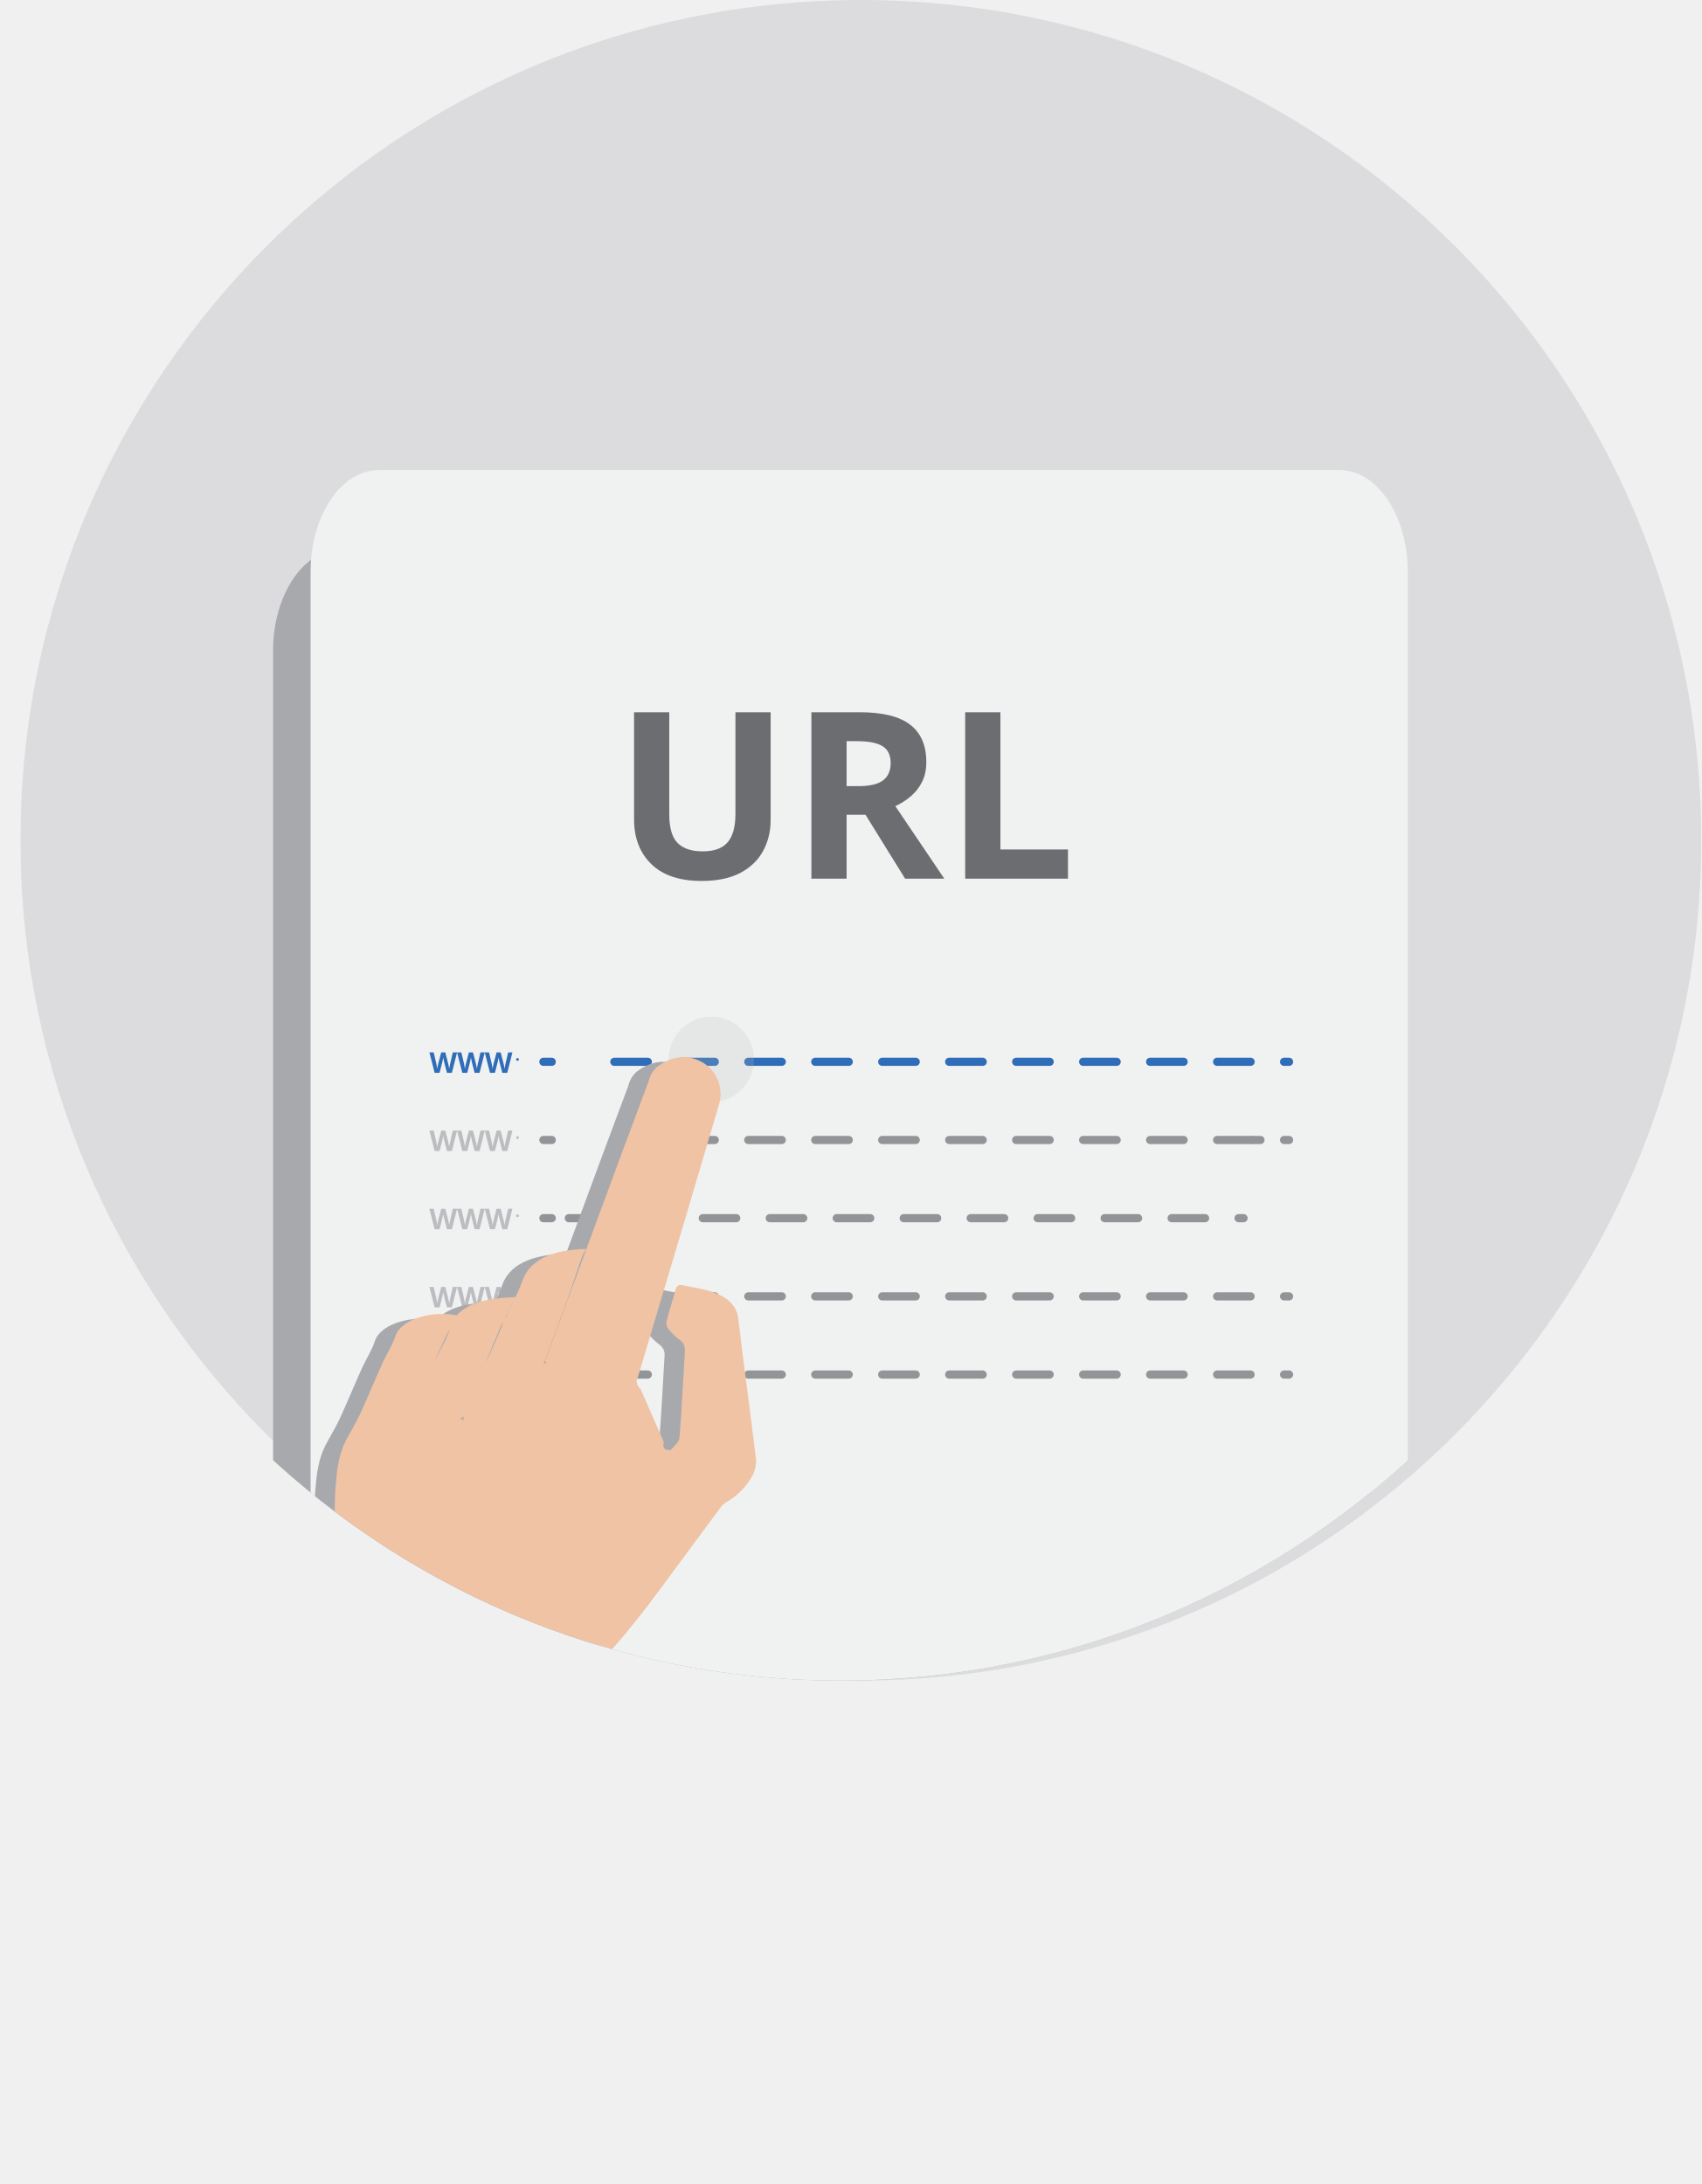
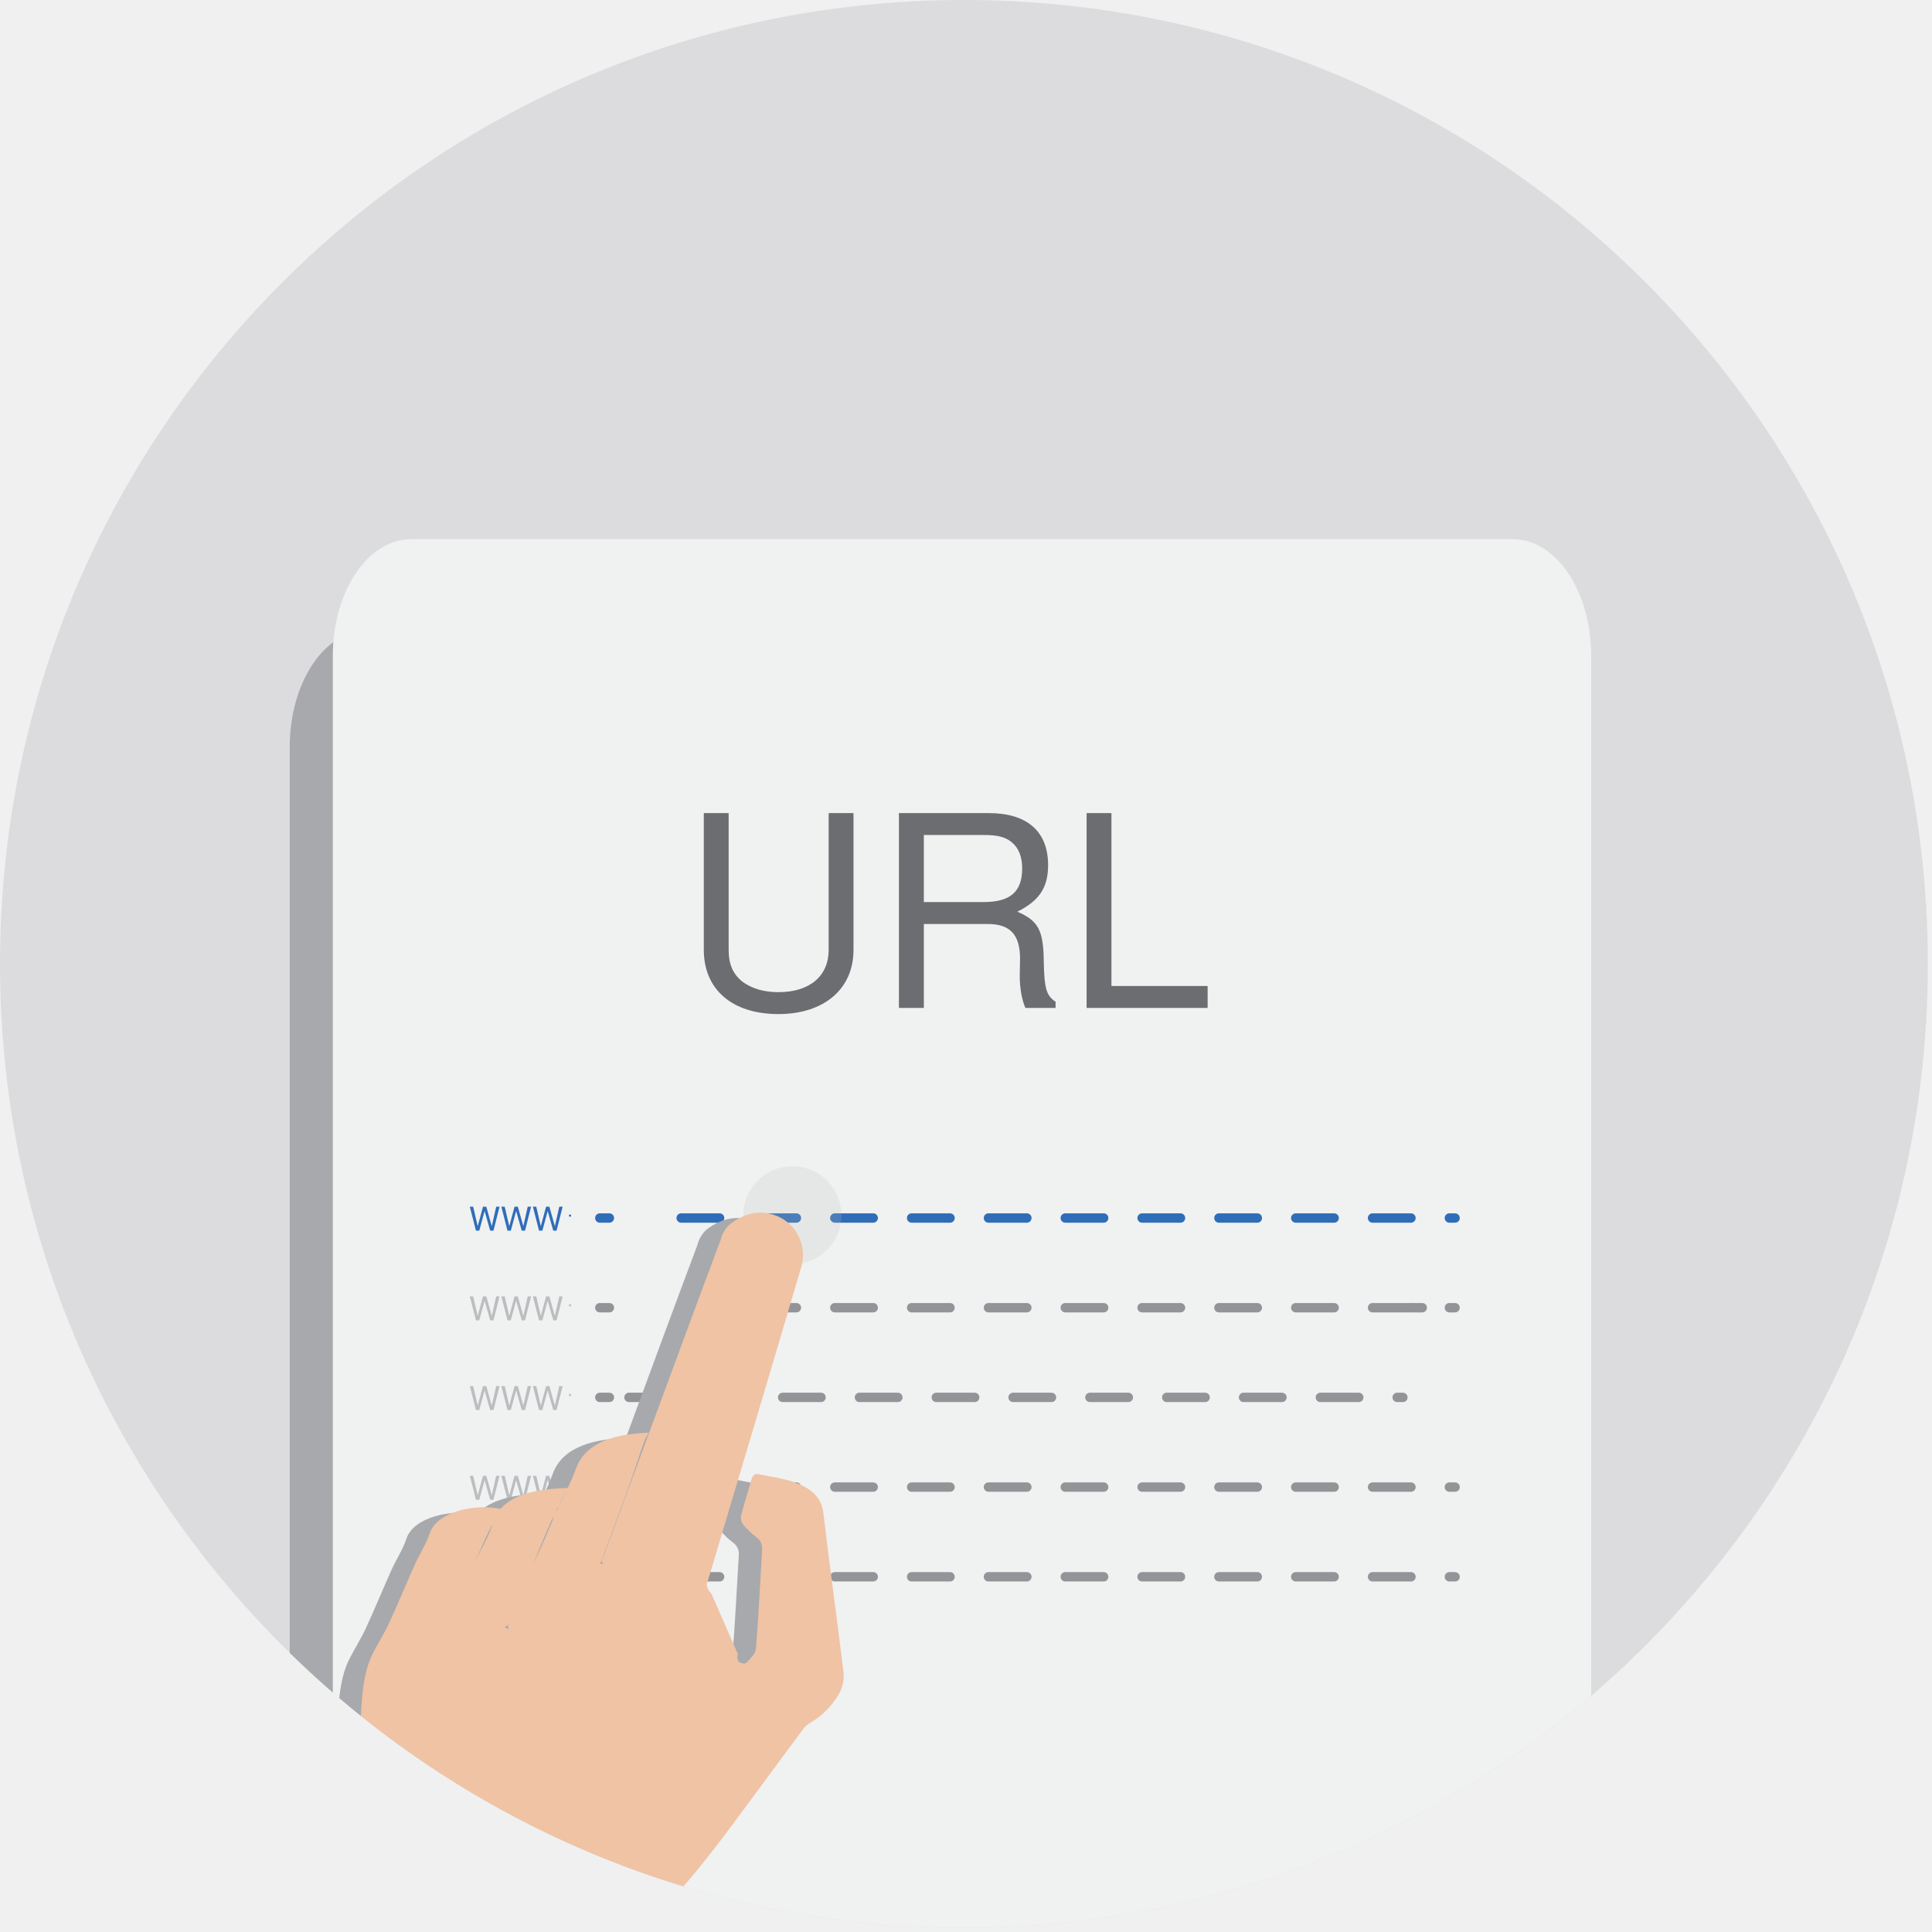
- <svg xmlns="http://www.w3.org/2000/svg" viewBox="0 0 416.112 534.265">
+ <svg xmlns="http://www.w3.org/2000/svg" xmlns:xlink="http://www.w3.org/1999/xlink" width="412px" height="412px" viewBox="0 0 412 412" version="1.1">
  <defs>
-     <style>
-       .cls-1 {
-         fill: #cecfd2;
-       }
- 
-       .cls-10, .cls-2, .cls-9 {
-         fill: #2f6db8;
-       }
- 
-       .cls-11, .cls-12, .cls-15, .cls-16, .cls-17, .cls-3 {
-         fill: none;
-       }
- 
-       .cls-4 {
-         opacity: 0.6;
-         clip-path: url(#clip-path);
-       }
- 
-       .cls-5 {
-         clip-path: url(#clip-path-2);
-       }
- 
-       .cls-6 {
-         fill: #a7a9ac;
-       }
- 
-       .cls-7 {
-         fill: #f0f1f1;
-       }
- 
-       .cls-8 {
-         fill: #6c6d70;
-         font-size: 57px;
-       }
- 
-       .cls-10, .cls-13, .cls-14, .cls-8, .cls-9 {
-         font-family: NotoSansSC-Black, Noto Sans SC;
-         font-weight: 800;
-       }
- 
-       .cls-13, .cls-9 {
-         font-size: 7px;
-       }
- 
-       .cls-10, .cls-14 {
-         font-size: 4px;
-       }
- 
-       .cls-11, .cls-12 {
-         stroke: #2f6db8;
-       }
- 
-       .cls-11, .cls-12, .cls-15, .cls-16, .cls-17 {
-         stroke-linecap: round;
-       }
- 
-       .cls-11, .cls-12, .cls-15, .cls-16 {
-         stroke-width: 2px;
-       }
- 
-       .cls-12, .cls-16 {
-         stroke-dasharray: 8.191 8.191;
-       }
- 
-       .cls-13, .cls-14, .cls-21 {
-         fill: #bbbdc0;
-       }
- 
-       .cls-15, .cls-16, .cls-17 {
-         stroke: #929497;
-       }
- 
-       .cls-17 {
-         stroke-width: 3.267px;
-       }
- 
-       .cls-18 {
-         clip-path: url(#clip-path-3);
-       }
- 
-       .cls-19 {
-         opacity: 0.2;
-       }
- 
-       .cls-20 {
-         clip-path: url(#clip-path-4);
-       }
- 
-       .cls-22 {
-         fill: #efc3a4;
-       }
-     </style>
-     <clipPath id="clip-path">
-       <path id="Path_106" data-name="Path 106" class="cls-1" d="M0-1047.418H411.112v534.265H0Z" transform="translate(0 1047.418)" />
-     </clipPath>
-     <clipPath id="clip-path-2">
-       <path id="Path_126" data-name="Path 126" class="cls-2" d="M205.556-1047.417C92.031-1047.417,0-955.387,0-841.861H0C0-728.335,92.031-636.3,205.556-636.3h0c113.526,0,205.557-92.03,205.557-205.556h0C411.113-955.387,319.082-1047.417,205.556-1047.417Z" transform="translate(0 1047.417)" />
-     </clipPath>
-     <clipPath id="clip-path-3">
-       <path id="Path_128" data-name="Path 128" class="cls-3" d="M0-51H20.911v20.911H0Z" transform="translate(0 50.997)" />
-     </clipPath>
-     <clipPath id="clip-path-4">
-       <rect id="Rectangle_374" data-name="Rectangle 374" class="cls-3" width="20.911" height="20.911" />
-     </clipPath>
+     <path d="M411.112,205.556 C411.112,319.082 319.081,411.112 205.556,411.112 C92.031,411.112 0,319.082 0,205.556 C0,92.03 92.03,0 205.556,0 C319.082,0 411.112,92.031 411.112,205.556" id="path-1" />
  </defs>
-   <g id="Group_36" data-name="Group 36" transform="translate(5 1047.418)">
-     <g id="Group_15" data-name="Group 15" class="cls-4" transform="translate(0 -1047.418)">
-       <g id="Group_14" data-name="Group 14" transform="translate(0 0)">
-         <path id="Path_105" data-name="Path 105" class="cls-1" d="M-394.867-197.434c0,113.526-92.031,205.556-205.556,205.556S-805.979-83.908-805.979-197.434s92.03-205.556,205.556-205.556,205.556,92.031,205.556,205.556" transform="translate(805.979 402.99)" />
+   <g id="Page-1" stroke="none" stroke-width="1" fill="none" fill-rule="evenodd">
+     <g id="screen-4">
+       <g id="Group_15" opacity="0.6" fill="#CECFD2" fill-rule="nonzero">
+         <g id="Group_14">
+           <path d="M411.112,205.556 C411.112,319.082 319.081,411.112 205.556,411.112 C92.031,411.112 0,319.082 0,205.556 C0,92.03 92.03,0 205.556,0 C319.082,0 411.112,92.031 411.112,205.556" id="Path_105" />
+         </g>
      </g>
-     </g>
-     <g id="Group_35" data-name="Group 35" class="cls-5" transform="translate(-5 -1047.418)">
-       <g id="Group_16" data-name="Group 16" transform="translate(66.791 134.372)">
-         <path id="Path_107" data-name="Path 107" class="cls-6" d="M-257.744-360.216c0,13.728-7.468,24.856-16.68,24.856H-509.413c-9.212,0-16.68-11.128-16.68-24.856V-710.4c0-13.727,7.468-24.856,16.68-24.856h234.989c9.212,0,16.68,11.129,16.68,24.856Z" transform="translate(526.093 735.252)" />
-       </g>
-       <g id="Group_17" data-name="Group 17" transform="translate(75.973 114.989)">
-         <path id="Path_108" data-name="Path 108" class="cls-7" d="M-257.744-360.216c0,13.728-7.468,24.856-16.68,24.856H-509.413c-9.212,0-16.68-11.128-16.68-24.856V-710.4c0-13.727,7.468-24.856,16.68-24.856h234.989c9.212,0,16.68,11.129,16.68,24.856Z" transform="translate(526.093 735.252)" />
-       </g>
-       <text id="URL" class="cls-8" transform="translate(150.244 214.939)">
-         <tspan x="0" y="0">URL</tspan>
-       </text>
-       <g id="Group" transform="translate(105.03 254.443)">
-         <text id="WWW" class="cls-9" transform="translate(0 8)">
-           <tspan x="0" y="0">WWW</tspan>
-         </text>
-         <text id="_." data-name="." class="cls-10" transform="translate(20.98 5)">
-           <tspan x="0" y="0">.</tspan>
-         </text>
-       </g>
-       <g id="Group_18" data-name="Group 18" transform="translate(132.912 259.742)">
-         <path id="Path_109" data-name="Path 109" class="cls-11" d="M0,0H2.04" />
-       </g>
-       <g id="Group_19" data-name="Group 19" transform="translate(150.26 259.742)">
-         <path id="Path_110" data-name="Path 110" class="cls-12" d="M0,0H165.038" />
-       </g>
-       <g id="Group-2" data-name="Group" transform="translate(105.03 273.57)">
-         <text id="WWW-2" data-name="WWW" class="cls-13" transform="translate(0 8)">
-           <tspan x="0" y="0">WWW</tspan>
-         </text>
-         <text id="_.-2" data-name="." class="cls-14" transform="translate(20.98 5)">
-           <tspan x="0" y="0">.</tspan>
-         </text>
-       </g>
-       <g id="Group_21" data-name="Group 21" transform="translate(132.912 278.869)">
-         <path id="Path_112" data-name="Path 112" class="cls-15" d="M0,0H2.04" />
-       </g>
-       <g id="Group_22" data-name="Group 22" transform="translate(150.26 278.869)">
-         <path id="Path_113" data-name="Path 113" class="cls-16" d="M0,0H165.038" />
-       </g>
-       <g id="Group_23" data-name="Group 23" transform="translate(306.258 278.869)">
-         <path id="Path_114" data-name="Path 114" class="cls-15" d="M0,0H2.04" />
-       </g>
-       <g id="Group-3" data-name="Group" transform="translate(105.03 292.697)">
-         <text id="WWW-3" data-name="WWW" class="cls-13" transform="translate(0 8)">
-           <tspan x="0" y="0">WWW</tspan>
-         </text>
-         <text id="_.-3" data-name="." class="cls-14" transform="translate(20.98 5)">
-           <tspan x="0" y="0">.</tspan>
-         </text>
-       </g>
-       <g id="Group_24" data-name="Group 24" transform="translate(132.912 297.996)">
-         <path id="Path_115" data-name="Path 115" class="cls-15" d="M0,0H2.04" />
-       </g>
-       <g id="Group_25" data-name="Group 25" transform="translate(139.131 297.996)">
-         <path id="Path_116" data-name="Path 116" class="cls-16" d="M0,0H165.038" />
-       </g>
-       <g id="Group-4" data-name="Group" transform="translate(105.03 311.824)">
-         <text id="WWW-4" data-name="WWW" class="cls-13" transform="translate(0 8)">
-           <tspan x="0" y="0">WWW</tspan>
-         </text>
-         <text id="_.-4" data-name="." class="cls-14" transform="translate(32.11 5)">
-           <tspan x="0" y="0">.</tspan>
-         </text>
-       </g>
-       <g id="Group_27" data-name="Group 27" transform="translate(132.912 317.123)">
-         <path id="Path_118" data-name="Path 118" class="cls-17" d="M0,0H2.04" />
-       </g>
-       <g id="Group_28" data-name="Group 28" transform="translate(150.26 317.123)">
-         <path id="Path_119" data-name="Path 119" class="cls-16" d="M0,0H165.038" />
-       </g>
-       <g id="Group-5" data-name="Group" transform="translate(93.9 326.004)">
-         <text id="WWW-5" data-name="WWW" class="cls-13" transform="translate(0 8)">
-           <tspan x="0" y="0">WWW</tspan>
-         </text>
-         <text id="_.-5" data-name="." class="cls-14" transform="translate(32.11 5)">
-           <tspan x="0" y="0">.</tspan>
-         </text>
-       </g>
-       <g id="Group_30" data-name="Group 30" transform="translate(132.912 336.25)">
-         <path id="Path_121" data-name="Path 121" class="cls-17" d="M0,0H2.04" />
-       </g>
-       <g id="Group_31" data-name="Group 31" transform="translate(150.26 336.25)">
-         <path id="Path_122" data-name="Path 122" class="cls-16" d="M0,0H165.038" />
-       </g>
-       <g id="Group_33" data-name="Group 33" transform="translate(66.29 259.742)">
-         <path id="Path_124" data-name="Path 124" class="cls-6" d="M-82.051-78.009a3.05,3.05,0,0,1-.972-1.731c-.1-.328.174-.774.291-1.163q5.861-19.633,11.721-39.265,4.108-13.8,8.176-27.605a9.006,9.006,0,0,0-3.76-9.978c-3.757-2.333-7.867-1.822-11.48.973a6.558,6.558,0,0,0-2,3.389c-4.417,11.736-8.742,23.506-13.087,35.269q-5.961,16.141-11.911,32.286a3.819,3.819,0,0,1-.247.549c-.4.708.728,1.314-.185.921-.973-.419-.292.288.018-.55,1.865-5.045,3.691-10.091,5.567-15.133,1.132-3.045,2.532-7.6,3.666-10.639.19-.51.636-1.042.807-1.609-6.342.2-13.325,1.664-15.471,7.67-1.12,3.136-2.756,6.089-4.188,9.111-.095.2-.442.282-.669.42a5.086,5.086,0,0,1-.141,1.531c-1.116,2.662-2.241,5.323-3.471,7.934-1.128,2.4-2.522,4.672-3.558,7.1-.968,2.271-1.612,4.68-2.414,7.024-.313.913.684,1.35-.374.866-.92-.421,0,0,.374-.866,3.315-7.671,6.227-15.244,9.571-22.9a2.284,2.284,0,0,1,.682-1.111c-.018-.547.535-.954.7-1.441.364-1.085,1.245-2.421,1.743-3.557-5.975.2-14.025,1.1-15.916,7.357-.941,3.117-2.772,5.959-4.138,8.953-1.982,4.343-3.905,8.713-5.859,13.068-.374.833-.857,1.652-1.936,1.151-1.126-.523.364,1.021.8.131,2.363,1.189,1.587-2.3,1.628-2.39,2.563-5.753,5.325-11.867,7.909-17.61,1.262-2.805,1.846-3.389,3.152-6.189-5.049-1.139-13.509.434-15.074,5.2-.755,2.3-2.162,4.386-3.165,6.618-1.864,4.148-3.585,8.362-5.492,12.49-1.015,2.2-2.343,4.245-3.44,6.407-1.786,3.519-2.182,7.381-2.477,11.224a97.49,97.49,0,0,0,1.041,22.029,7.55,7.55,0,0,1-.21,3.122c-3.615,12.521-7.291,25.025-10.942,37.536-.252.864-.435,1.748-.7,2.819L-112.8,25.934c.873-2.942,1.72-5.735,2.53-8.538,1.579-5.462,3.109-10.938,4.737-16.385a3.5,3.5,0,0,1,1.356-1.877c4.847-2.913,8.841-6.8,12.695-10.861,7.962-8.393,14.536-17.881,21.423-27.121,2.623-3.519,5.207-7.067,7.843-10.576a4.93,4.93,0,0,1,1.3-1.038,16.716,16.716,0,0,0,6.205-6.36,7.872,7.872,0,0,0,.868-4.171c-1.366-11.392-2.966-22.756-4.313-34.15-.425-3.589-2.841-5.257-5.612-6.367-2.546-1.019-5.377-1.336-8.092-1.919-.862-.185-1.392.165-1.647,1.107-.7,2.6-1.559,5.152-2.219,7.759a2.475,2.475,0,0,0,.492,1.881A17.476,17.476,0,0,0-72.5-90.043a2.935,2.935,0,0,1,1.279,2.721c-.44,7.046-.75,14.1-1.323,21.137-.086,1.057-1.243,2.094-2.076,2.979-.222.236-1.268.062-1.589-.265a1.629,1.629,0,0,1-.167-1.583" transform="translate(167.478 159.228)" />
-       </g>
-       <g id="Group_42" data-name="Group 42" transform="translate(163.523 248.697)">
-         <g id="Group_41" data-name="Group 41" class="cls-18" transform="translate(0 0)">
-           <g id="Group_40" data-name="Group 40" class="cls-19" transform="translate(0 0)">
-             <g id="Group_39" data-name="Group 39">
-               <g id="Group_38" data-name="Group 38" class="cls-20">
-                 <g id="Group_37" data-name="Group 37" transform="translate(0 0)">
-                   <path id="Path_127" data-name="Path 127" class="cls-21" d="M-30.086-15.043A10.455,10.455,0,0,0-40.542-25.5,10.455,10.455,0,0,0-51-15.043,10.455,10.455,0,0,0-40.542-4.588,10.455,10.455,0,0,0-30.086-15.043" transform="translate(50.997 25.499)" />
+       <g id="Group_35">
+         <mask id="mask-2" fill="white">
+           <use xlink:href="#path-1" />
+         </mask>
+         <use id="Mask" fill-opacity="0" fill="#FFFFFF" fill-rule="nonzero" xlink:href="#path-1" />
+         <g mask="url(#mask-2)">
+           <g transform="translate(61, 114)">
+             <g id="Group_16" transform="translate(0.791, 20.372)">
+               <path d="M268.349,375.036 C268.349,388.764 260.881,399.892 251.669,399.892 L16.68,399.892 C7.468,399.892 0,388.764 0,375.036 L0,24.852 C0,11.125 7.468,-0.004 16.68,-0.004 L251.669,-0.004 C260.881,-0.004 268.349,11.125 268.349,24.852 L268.349,375.036 Z" id="Path_107" fill="#A7A9AC" fill-rule="nonzero" />
+             </g>
+             <g id="Group_17" transform="translate(9.973, 0.989)">
+               <path d="M268.349,375.036 C268.349,388.764 260.881,399.892 251.669,399.892 L16.68,399.892 C7.468,399.892 0,388.764 0,375.036 L0,24.852 C0,11.125 7.468,-0.004 16.68,-0.004 L251.669,-0.004 C260.881,-0.004 268.349,11.125 268.349,24.852 L268.349,375.036 Z" id="Path_108" fill="#F0F1F1" fill-rule="nonzero" />
+             </g>
+             <g id="URL" transform="translate(84.244, 45.939)" font-family="Helvetica" font-size="57" font-weight="normal">
+               <text fill="#6C6D70">
+                 <tspan x="0" y="55">URL</tspan>
+               </text>
+             </g>
+             <g id="Group" transform="translate(39.03, 141.443)" font-family="Helvetica" font-weight="normal">
+               <g id="WWW" transform="translate(0, 1)" fill="#2F6DB8" font-size="7">
+                 <text>
+                   <tspan x="0" y="6">WWW</tspan>
+                 </text>
+               </g>
+               <g id="_." transform="translate(20.98, 0)" fill="#2F6DB8" font-size="4">
+                 <text id=".">
+                   <tspan x="0" y="4">.</tspan>
+                 </text>
+               </g>
+             </g>
+             <g id="Group_18" transform="translate(66.912, 144.742)" stroke-linecap="round">
+               <line x1="0" y1="1" x2="2.04" y2="1" id="Path_109" stroke="#2F6DB8" stroke-width="2" />
+             </g>
+             <g id="Group_19" transform="translate(84.26, 144.742)" stroke-dasharray="8.191" stroke-linecap="round">
+               <line x1="0" y1="1" x2="165.038" y2="1" id="Path_110" stroke="#2F6DB8" stroke-width="2" />
+             </g>
+             <g id="Group-2" transform="translate(39.03, 160.57)" font-family="Helvetica" font-weight="normal">
+               <g id="WWW-2" transform="translate(0, 1)" fill="#BBBDC0" font-size="7">
+                 <text id="WWW">
+                   <tspan x="0" y="6">WWW</tspan>
+                 </text>
+               </g>
+               <g id="_.-2" transform="translate(20.98, 0)" fill="#BBBDC0" font-size="4">
+                 <text id=".">
+                   <tspan x="0" y="4">.</tspan>
+                 </text>
+               </g>
+             </g>
+             <g id="Group_21" transform="translate(66.912, 163.869)" stroke-linecap="round">
+               <line x1="0" y1="1" x2="2.04" y2="1" id="Path_112" stroke="#929497" stroke-width="2" />
+             </g>
+             <g id="Group_22" transform="translate(84.26, 163.869)" stroke-dasharray="8.191" stroke-linecap="round">
+               <line x1="0" y1="1" x2="165.038" y2="1" id="Path_113" stroke="#929497" stroke-width="2" />
+             </g>
+             <g id="Group_23" transform="translate(240.258, 163.869)" stroke-linecap="round">
+               <line x1="0" y1="1" x2="2.04" y2="1" id="Path_114" stroke="#929497" stroke-width="2" />
+             </g>
+             <g id="Group-3" transform="translate(39.03, 179.697)" font-family="Helvetica" font-weight="normal">
+               <g id="WWW-3" transform="translate(0, 1)" fill="#BBBDC0" font-size="7">
+                 <text id="WWW">
+                   <tspan x="0" y="6">WWW</tspan>
+                 </text>
+               </g>
+               <g id="_.-3" transform="translate(20.98, 0)" fill="#BBBDC0" font-size="4">
+                 <text id=".">
+                   <tspan x="0" y="4">.</tspan>
+                 </text>
+               </g>
+             </g>
+             <g id="Group_24" transform="translate(66.912, 182.996)" stroke-linecap="round">
+               <line x1="0" y1="1" x2="2.04" y2="1" id="Path_115" stroke="#929497" stroke-width="2" />
+             </g>
+             <g id="Group_25" transform="translate(73.131, 182.996)" stroke-dasharray="8.191" stroke-linecap="round">
+               <line x1="0" y1="1" x2="165.038" y2="1" id="Path_116" stroke="#929497" stroke-width="2" />
+             </g>
+             <g id="Group-4" transform="translate(39.03, 198.824)" font-family="Helvetica" font-weight="normal">
+               <g id="WWW-4" transform="translate(0, 1)" fill="#BBBDC0" font-size="7">
+                 <text id="WWW">
+                   <tspan x="0" y="6">WWW</tspan>
+                 </text>
+               </g>
+               <g id="_.-4" transform="translate(32.11, 0)" fill="#BBBDC0" font-size="4">
+                 <text id=".">
+                   <tspan x="0" y="4">.</tspan>
+                 </text>
+               </g>
+             </g>
+             <g id="Group_27" transform="translate(66.912, 202.123)" stroke-linecap="round">
+               <line x1="0" y1="1" x2="2.04" y2="1" id="Path_118" stroke="#929497" stroke-width="3.267" />
+             </g>
+             <g id="Group_28" transform="translate(84.26, 202.123)" stroke-dasharray="8.191" stroke-linecap="round">
+               <line x1="0" y1="1" x2="165.038" y2="1" id="Path_119" stroke="#929497" stroke-width="2" />
+             </g>
+             <g id="Group-5" transform="translate(27.9, 213.004)" font-family="Helvetica" font-weight="normal">
+               <g id="WWW-5" transform="translate(0, 1)" fill="#BBBDC0" font-size="7">
+                 <text id="WWW">
+                   <tspan x="0" y="6">WWW</tspan>
+                 </text>
+               </g>
+               <g id="_.-5" transform="translate(32.11, 0)" fill="#BBBDC0" font-size="4">
+                 <text id=".">
+                   <tspan x="0" y="4">.</tspan>
+                 </text>
+               </g>
+             </g>
+             <g id="Group_30" transform="translate(66.912, 221.25)" stroke-linecap="round">
+               <line x1="0" y1="1" x2="2.04" y2="1" id="Path_121" stroke="#929497" stroke-width="3.267" />
+             </g>
+             <g id="Group_31" transform="translate(84.26, 221.25)" stroke-dasharray="8.191" stroke-linecap="round">
+               <line x1="0" y1="1" x2="165.038" y2="1" id="Path_122" stroke="#929497" stroke-width="2" />
+             </g>
+             <g id="Group_33" transform="translate(0.29, 145.742)">
+               <path d="M85.427,81.219 C84.919,80.767 84.577,80.157 84.455,79.488 C84.355,79.16 84.629,78.714 84.746,78.325 C88.653,65.236 92.56,52.148 96.467,39.06 C99.206,29.86 101.931,20.658 104.643,11.455 C105.705,7.665 104.182,3.624 100.883,1.477 C97.126,-0.856 93.016,-0.345 89.403,2.45 C88.405,3.348 87.707,4.531 87.403,5.839 C82.986,17.575 78.661,29.345 74.316,41.108 C70.342,51.869 66.372,62.631 62.405,73.394 C62.337,73.583 62.255,73.767 62.158,73.943 C61.758,74.651 62.886,75.257 61.973,74.864 C61,74.445 61.681,75.152 61.991,74.314 C63.856,69.269 65.682,64.223 67.558,59.181 C68.69,56.136 70.09,51.581 71.224,48.542 C71.414,48.032 71.86,47.5 72.031,46.933 C65.689,47.133 58.706,48.597 56.56,54.603 C55.44,57.739 53.804,60.692 52.372,63.714 C52.277,63.914 51.93,63.996 51.703,64.134 C51.734,64.649 51.686,65.165 51.562,65.665 C50.446,68.327 49.321,70.988 48.091,73.599 C46.963,75.999 45.569,78.271 44.533,80.699 C43.565,82.97 42.921,85.379 42.119,87.723 C41.806,88.636 42.803,89.073 41.745,88.589 C40.825,88.168 41.745,88.589 42.119,87.723 C45.434,80.052 48.346,72.479 51.69,64.823 C51.805,64.394 52.042,64.008 52.372,63.712 C52.354,63.165 52.907,62.758 53.072,62.271 C53.436,61.186 54.317,59.85 54.815,58.714 C48.84,58.914 40.79,59.814 38.899,66.071 C37.958,69.188 36.127,72.03 34.761,75.024 C32.779,79.367 30.856,83.737 28.902,88.092 C28.528,88.925 28.045,89.744 26.966,89.243 C25.84,88.72 27.33,90.264 27.766,89.374 C30.129,90.563 29.353,87.074 29.394,86.984 C31.957,81.231 34.719,75.117 37.303,69.374 C38.565,66.569 39.149,65.985 40.455,63.185 C35.406,62.046 26.946,63.619 25.381,68.385 C24.626,70.685 23.219,72.771 22.216,75.003 C20.352,79.151 18.631,83.365 16.724,87.493 C15.709,89.693 14.381,91.738 13.284,93.9 C11.498,97.419 11.102,101.281 10.807,105.124 C10.32,112.483 10.669,119.873 11.848,127.153 C11.997,128.197 11.925,129.26 11.638,130.275 C8.023,142.796 4.347,155.3 0.696,167.811 C0.444,168.675 0.261,169.559 -0.004,170.63 L54.678,185.162 C55.551,182.22 56.398,179.427 57.208,176.624 C58.787,171.162 60.317,165.686 61.945,160.239 C62.171,159.478 62.649,158.816 63.301,158.362 C68.148,155.449 72.142,151.562 75.996,147.501 C83.958,139.108 90.532,129.62 97.419,120.38 C100.042,116.861 102.626,113.313 105.262,109.804 C105.633,109.387 106.073,109.036 106.562,108.766 C109.166,107.245 111.31,105.047 112.767,102.406 C113.434,101.122 113.735,99.679 113.635,98.235 C112.269,86.843 110.669,75.479 109.322,64.085 C108.897,60.496 106.481,58.828 103.71,57.718 C101.164,56.699 98.333,56.382 95.618,55.799 C94.756,55.614 94.226,55.964 93.971,56.906 C93.271,59.506 92.412,62.058 91.752,64.665 C91.653,65.333 91.83,66.012 92.244,66.546 C93.057,67.522 93.973,68.407 94.978,69.185 C95.872,69.788 96.363,70.833 96.257,71.906 C95.817,78.952 95.507,86.006 94.934,93.043 C94.848,94.1 93.691,95.137 92.858,96.022 C92.636,96.258 91.59,96.084 91.269,95.757 C90.942,95.294 90.879,94.695 91.102,94.174" id="Path_124" fill="#A7A9AC" fill-rule="nonzero" />
+             </g>
+             <g id="Group_42" transform="translate(97.523, 134.697)" opacity="0.2">
+               <g id="Group_41" fill="#BBBDC0" fill-rule="nonzero">
+                 <g id="Group_40">
+                   <g id="Group_39">
+                     <g id="Group_38">
+                       <g id="Group_37">
+                         <path d="M20.911,10.456 C20.912,7.683 19.81,5.023 17.849,3.062 C15.888,1.1 13.228,-0.001 10.455,-0.001 C7.681,-0.002 5.021,1.1 3.06,3.061 C1.098,5.022 -0.004,7.682 -0.003,10.456 C-0.003,13.229 1.099,15.889 3.06,17.85 C5.022,19.811 7.682,20.912 10.455,20.911 C13.228,20.911 15.888,19.81 17.848,17.849 C19.809,15.888 20.911,13.229 20.911,10.456" id="Path_127" />
+                       </g>
+                     </g>
+                   </g>
                </g>
              </g>
+             </g>
+             <g id="Group_34" transform="translate(5.265, 144.595)">
+               <path d="M85.427,81.219 C84.919,80.767 84.577,80.157 84.455,79.488 C84.355,79.16 84.629,78.714 84.746,78.325 C88.653,65.237 92.56,52.149 96.467,39.06 C99.206,29.86 101.931,20.658 104.643,11.455 C105.705,7.665 104.182,3.624 100.883,1.477 C97.126,-0.856 93.016,-0.345 89.403,2.45 C88.405,3.348 87.707,4.531 87.403,5.839 C82.986,17.575 78.661,29.345 74.316,41.108 C70.342,51.869 66.372,62.631 62.405,73.394 C62.337,73.583 62.255,73.767 62.158,73.943 C61.758,74.651 62.886,75.257 61.973,74.864 C61,74.445 61.681,75.152 61.991,74.314 C63.856,69.269 65.682,64.223 67.558,59.181 C68.69,56.136 70.09,51.581 71.224,48.542 C71.414,48.032 71.86,47.5 72.031,46.933 C65.689,47.133 58.706,48.597 56.56,54.603 C55.44,57.739 53.804,60.692 52.372,63.714 C52.277,63.914 51.93,63.996 51.703,64.134 C51.734,64.649 51.686,65.165 51.562,65.665 C50.446,68.327 49.321,70.988 48.091,73.599 C46.963,75.999 45.569,78.271 44.533,80.699 C43.565,82.97 42.921,85.379 42.119,87.723 C41.806,88.636 42.803,89.073 41.745,88.589 C40.825,88.168 41.745,88.589 42.119,87.723 C45.434,80.052 48.346,72.479 51.69,64.823 C51.805,64.394 52.042,64.008 52.372,63.712 C52.354,63.165 52.907,62.758 53.072,62.271 C53.436,61.186 54.317,59.85 54.815,58.714 C48.84,58.914 40.79,59.814 38.899,66.071 C37.958,69.188 36.127,72.03 34.761,75.024 C32.779,79.367 30.856,83.737 28.902,88.092 C28.528,88.925 28.045,89.744 26.966,89.243 C25.84,88.72 27.33,90.264 27.766,89.374 C30.129,90.563 29.353,87.074 29.394,86.984 C31.957,81.231 34.719,75.117 37.303,69.374 C38.565,66.569 39.149,65.985 40.455,63.185 C35.406,62.046 26.946,63.619 25.381,68.385 C24.626,70.685 23.219,72.771 22.216,75.003 C20.352,79.151 18.631,83.365 16.724,87.493 C15.709,89.693 14.381,91.738 13.284,93.9 C11.498,97.419 11.102,101.281 10.807,105.124 C10.32,112.483 10.669,119.873 11.848,127.153 C11.997,128.197 11.925,129.26 11.638,130.275 C8.023,142.796 4.347,155.3 0.696,167.811 C0.444,168.675 0.261,169.559 -0.004,170.63 L54.678,185.162 C55.551,182.22 56.398,179.427 57.208,176.624 C58.787,171.162 60.317,165.686 61.945,160.239 C62.171,159.478 62.649,158.816 63.301,158.362 C68.148,155.449 72.142,151.562 75.996,147.501 C83.958,139.108 90.532,129.62 97.419,120.38 C100.042,116.861 102.626,113.313 105.262,109.804 C105.634,109.387 106.073,109.036 106.562,108.766 C109.166,107.245 111.31,105.047 112.767,102.406 C113.434,101.122 113.735,99.679 113.635,98.235 C112.269,86.843 110.669,75.479 109.322,64.085 C108.897,60.496 106.481,58.828 103.71,57.718 C101.164,56.699 98.333,56.382 95.618,55.799 C94.756,55.614 94.226,55.964 93.971,56.906 C93.271,59.506 92.412,62.058 91.752,64.665 C91.653,65.333 91.83,66.012 92.244,66.546 C93.057,67.522 93.973,68.407 94.978,69.185 C95.872,69.788 96.363,70.833 96.257,71.906 C95.817,78.952 95.507,86.006 94.934,93.043 C94.848,94.1 93.691,95.137 92.858,96.022 C92.636,96.258 91.59,96.084 91.269,95.757 C90.942,95.294 90.879,94.695 91.102,94.174" id="Path_125" fill="#EFC3A4" fill-rule="nonzero" />
            </g>
          </g>
        </g>
      </g>
-       <g id="Group_34" data-name="Group 34" transform="translate(71.265 258.595)">
-         <path id="Path_125" data-name="Path 125" class="cls-22" d="M-82.051-78.009a3.05,3.05,0,0,1-.972-1.731c-.1-.328.174-.774.291-1.163q5.861-19.632,11.721-39.265,4.108-13.8,8.176-27.605a9.006,9.006,0,0,0-3.76-9.978c-3.757-2.333-7.867-1.822-11.48.973a6.558,6.558,0,0,0-2,3.389c-4.417,11.736-8.742,23.506-13.087,35.269q-5.961,16.141-11.911,32.286a3.819,3.819,0,0,1-.247.549c-.4.708.728,1.314-.185.921-.973-.419-.292.288.018-.55,1.865-5.045,3.691-10.091,5.567-15.133,1.132-3.045,2.532-7.6,3.666-10.639.19-.51.636-1.042.807-1.609-6.342.2-13.325,1.664-15.471,7.67-1.12,3.136-2.756,6.089-4.188,9.111-.095.2-.442.282-.669.42a5.086,5.086,0,0,1-.141,1.531c-1.116,2.662-2.241,5.323-3.471,7.934-1.128,2.4-2.522,4.672-3.558,7.1-.968,2.271-1.612,4.68-2.414,7.024-.313.913.684,1.35-.374.866-.92-.421,0,0,.374-.866,3.315-7.671,6.227-15.244,9.571-22.9a2.284,2.284,0,0,1,.682-1.111c-.018-.547.535-.954.7-1.441.364-1.085,1.245-2.421,1.743-3.557-5.975.2-14.025,1.1-15.916,7.357-.941,3.117-2.772,5.959-4.138,8.953-1.982,4.343-3.905,8.713-5.859,13.068-.374.833-.857,1.652-1.936,1.151-1.126-.523.364,1.021.8.131,2.363,1.189,1.587-2.3,1.628-2.39,2.563-5.753,5.325-11.867,7.909-17.61,1.262-2.805,1.846-3.389,3.152-6.189-5.049-1.139-13.509.434-15.074,5.2-.755,2.3-2.162,4.386-3.165,6.618-1.864,4.148-3.585,8.362-5.492,12.49-1.015,2.2-2.343,4.245-3.44,6.407-1.786,3.519-2.182,7.381-2.477,11.224a97.49,97.49,0,0,0,1.041,22.029,7.55,7.55,0,0,1-.21,3.122c-3.615,12.521-7.291,25.025-10.942,37.536-.252.864-.435,1.748-.7,2.819L-112.8,25.934c.873-2.942,1.72-5.735,2.53-8.538,1.579-5.462,3.109-10.938,4.737-16.385a3.5,3.5,0,0,1,1.356-1.877c4.847-2.913,8.841-6.8,12.695-10.861,7.962-8.393,14.536-17.881,21.423-27.121,2.623-3.519,5.207-7.067,7.843-10.576a4.941,4.941,0,0,1,1.3-1.038,16.716,16.716,0,0,0,6.205-6.36,7.872,7.872,0,0,0,.868-4.171c-1.366-11.392-2.966-22.756-4.313-34.15-.425-3.589-2.841-5.257-5.612-6.367-2.546-1.019-5.377-1.336-8.092-1.919-.862-.185-1.392.165-1.647,1.107-.7,2.6-1.559,5.152-2.219,7.759a2.475,2.475,0,0,0,.492,1.881A17.476,17.476,0,0,0-72.5-90.043a2.935,2.935,0,0,1,1.279,2.721c-.44,7.046-.75,14.1-1.323,21.137-.086,1.057-1.243,2.094-2.076,2.979-.222.236-1.268.062-1.589-.265a1.629,1.629,0,0,1-.167-1.583" transform="translate(167.478 159.228)" />
-       </g>
    </g>
  </g>
</svg>
